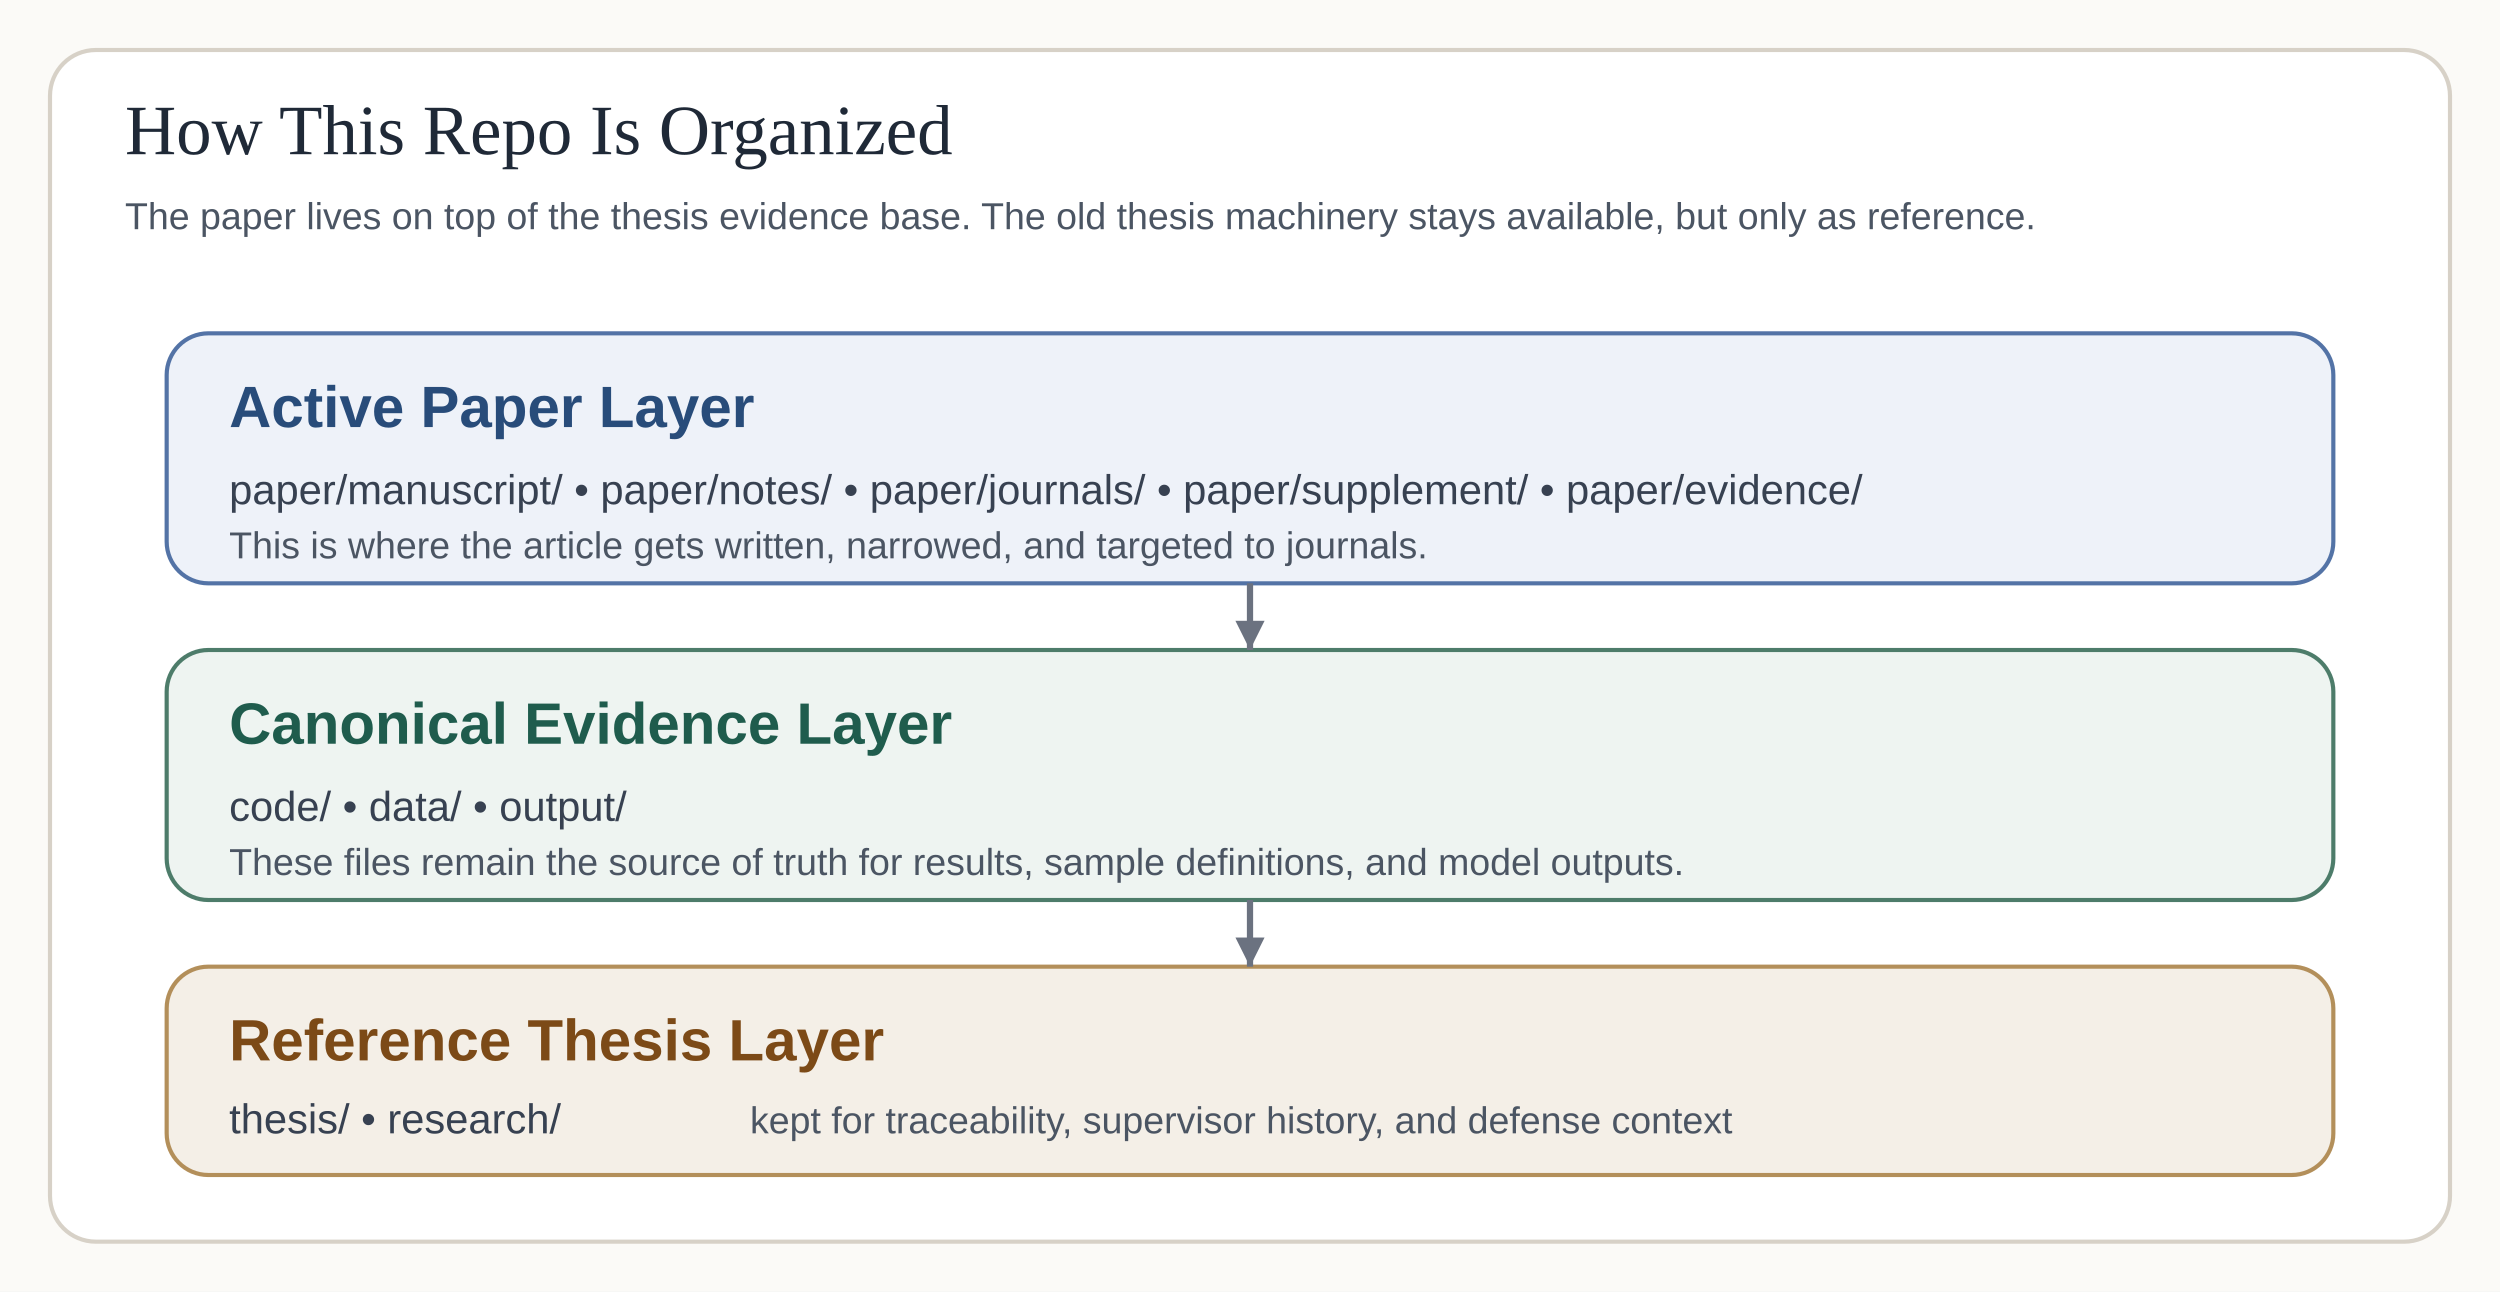
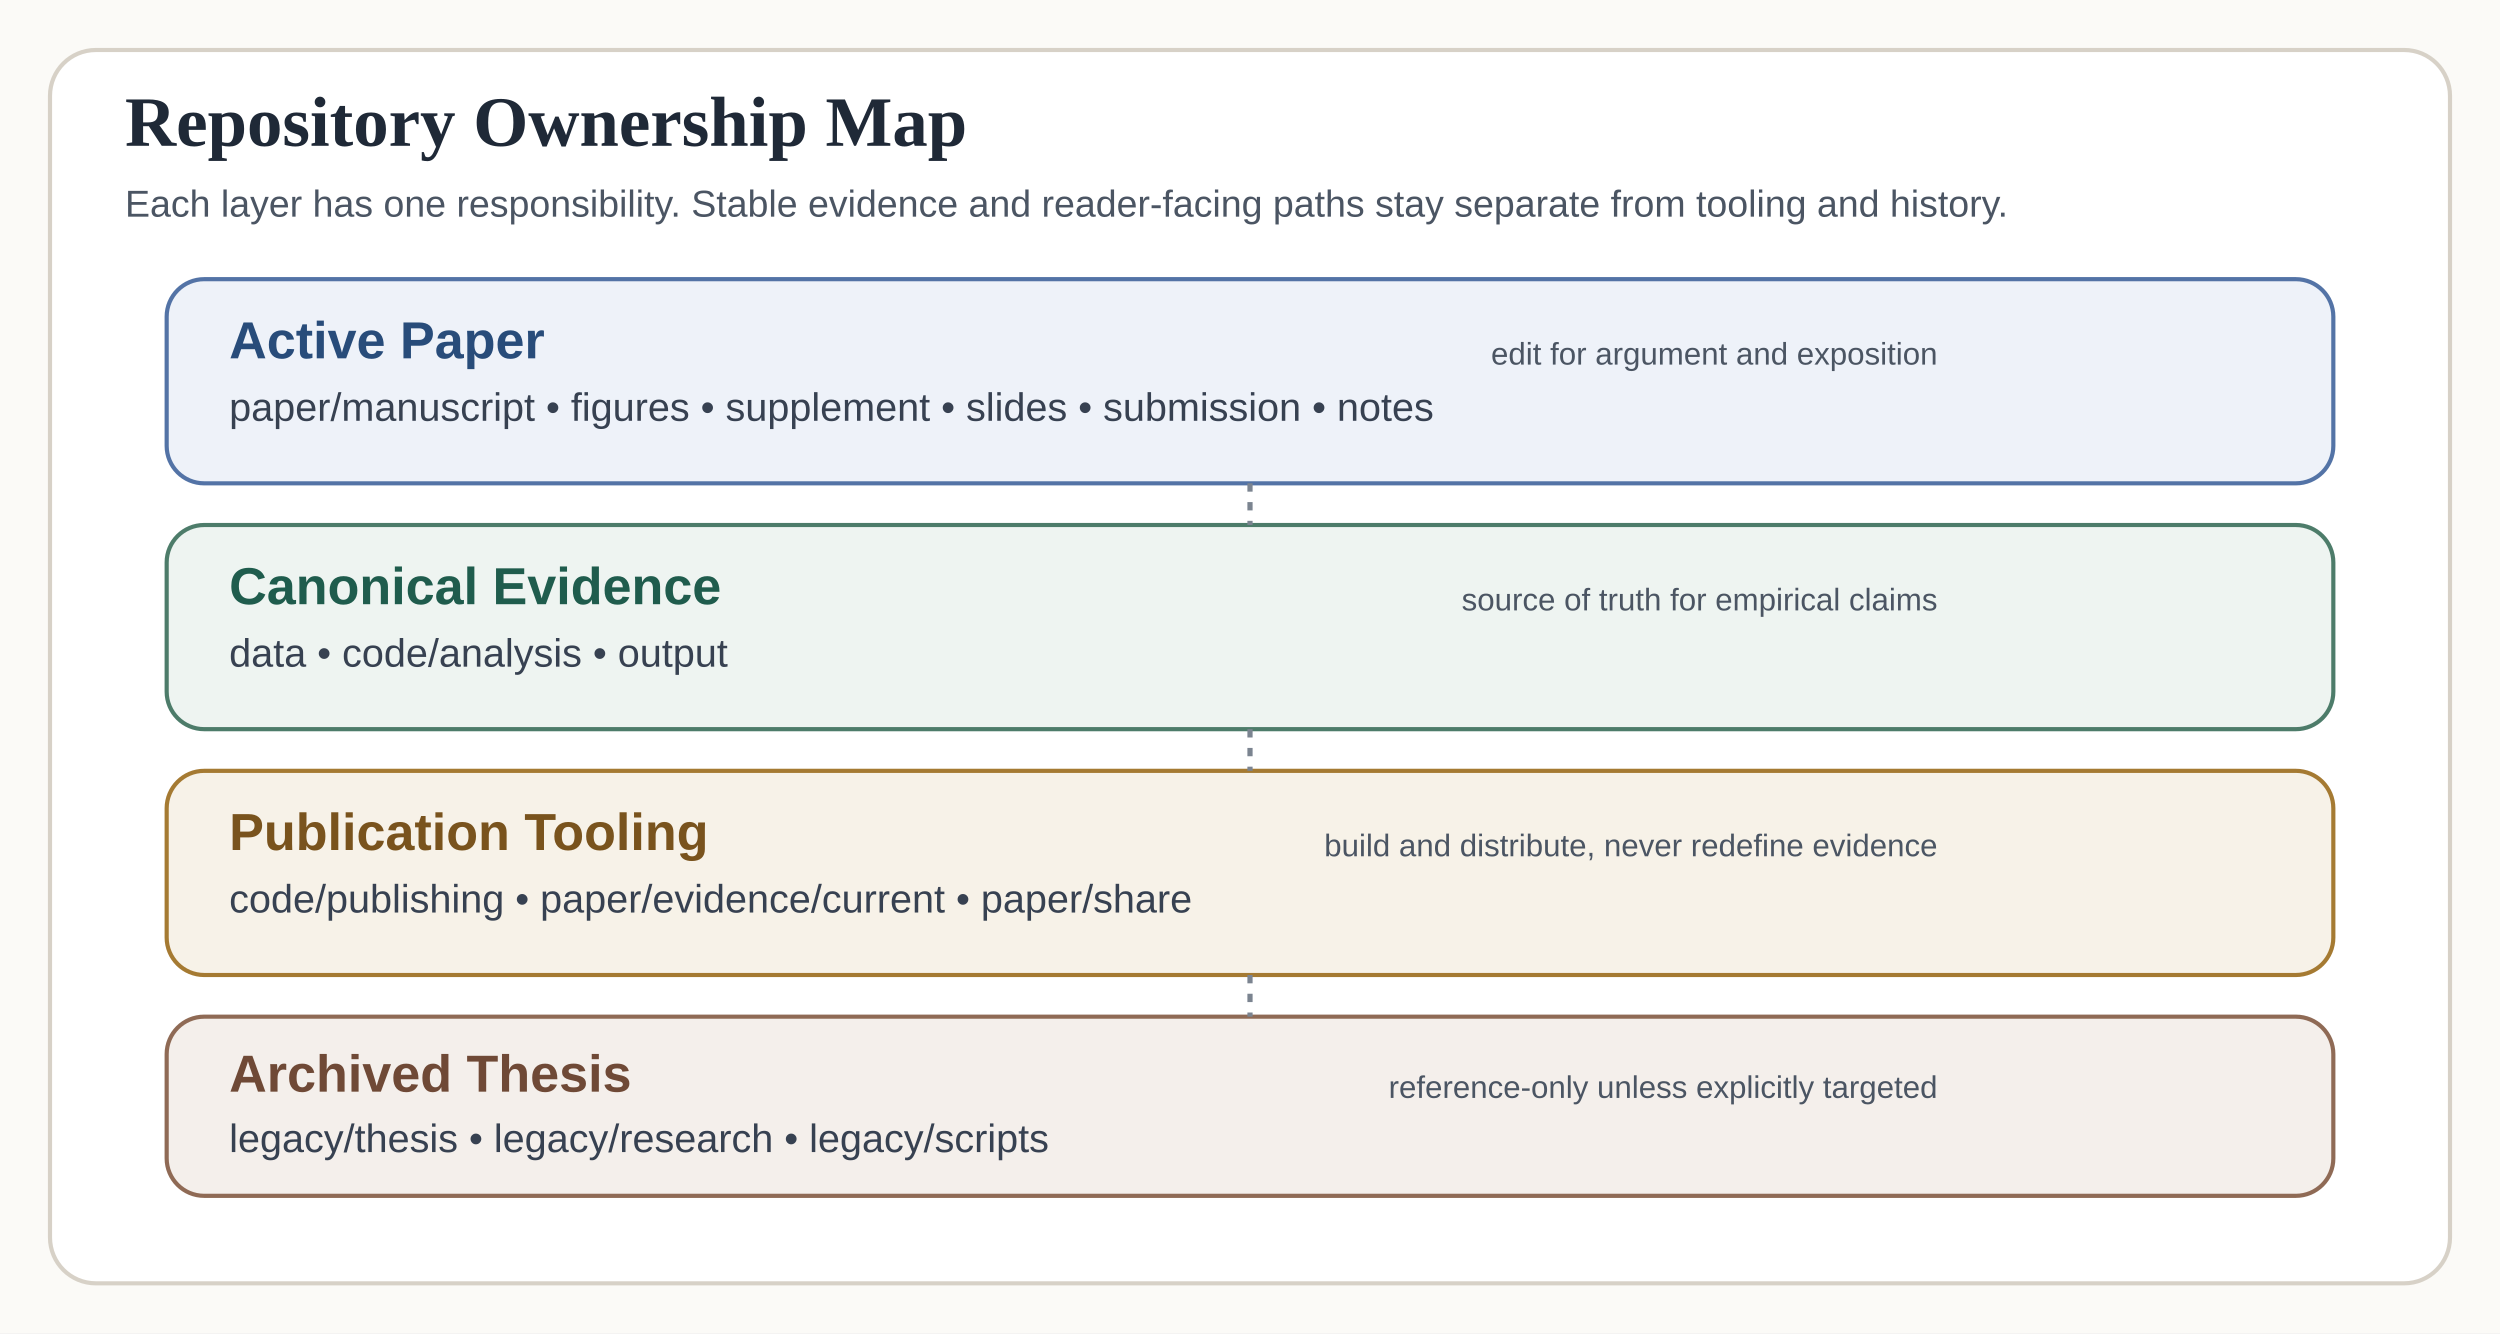
- <svg xmlns="http://www.w3.org/2000/svg" width="1200" height="620" viewBox="0 0 1200 620" role="img" aria-labelledby="title desc">
-   <rect x="0" y="0" width="1200" height="620" fill="#fbfaf7" />
-   <rect x="24" y="24" width="1152" height="572" rx="22" fill="#ffffff" stroke="#d7d1c7" stroke-width="2" />
-   <text x="60" y="74" font-family="Georgia, 'Times New Roman', serif" font-size="34" fill="#1f2937">How This Repo Is Organized</text>
-   <text x="60" y="110" font-family="'Helvetica Neue', Arial, sans-serif" font-size="18" fill="#4b5563">The paper lives on top of the thesis evidence base. The old thesis machinery stays available, but only as reference.</text>
-   <rect x="80" y="160" width="1040" height="120" rx="20" fill="#eef2f9" stroke="#5373a6" stroke-width="2" />
-   <text x="110" y="205" font-family="'Helvetica Neue', Arial, sans-serif" font-size="28" font-weight="700" fill="#284c7a">Active Paper Layer</text>
-   <text x="110" y="242" font-family="'Helvetica Neue', Arial, sans-serif" font-size="20" fill="#374151">paper/manuscript/  •  paper/notes/  •  paper/journals/  •  paper/supplement/  •  paper/evidence/</text>
-   <text x="110" y="268" font-family="'Helvetica Neue', Arial, sans-serif" font-size="18" fill="#4b5563">This is where the article gets written, narrowed, and targeted to journals.</text>
-   <rect x="80" y="312" width="1040" height="120" rx="20" fill="#eef4f1" stroke="#4d7c6a" stroke-width="2" />
-   <text x="110" y="357" font-family="'Helvetica Neue', Arial, sans-serif" font-size="28" font-weight="700" fill="#1f5c4d">Canonical Evidence Layer</text>
-   <text x="110" y="394" font-family="'Helvetica Neue', Arial, sans-serif" font-size="20" fill="#374151">code/  •  data/  •  output/</text>
-   <text x="110" y="420" font-family="'Helvetica Neue', Arial, sans-serif" font-size="18" fill="#4b5563">These files remain the source of truth for results, sample definitions, and model outputs.</text>
-   <rect x="80" y="464" width="1040" height="100" rx="20" fill="#f4efe7" stroke="#b38f5a" stroke-width="2" />
-   <text x="110" y="509" font-family="'Helvetica Neue', Arial, sans-serif" font-size="28" font-weight="700" fill="#7c4a17">Reference Thesis Layer</text>
-   <text x="110" y="544" font-family="'Helvetica Neue', Arial, sans-serif" font-size="20" fill="#374151">thesis/  •  research/</text>
-   <text x="360" y="544" font-family="'Helvetica Neue', Arial, sans-serif" font-size="18" fill="#4b5563">kept for traceability, supervisor history, and defense context</text>
-   <path d="M600 280 L600 312" stroke="#6b7280" stroke-width="3" fill="none" />
-   <polygon points="600,312 593,298 607,298" fill="#6b7280" />
-   <path d="M600 432 L600 464" stroke="#6b7280" stroke-width="3" fill="none" />
-   <polygon points="600,464 593,450 607,450" fill="#6b7280" />
+ <svg xmlns="http://www.w3.org/2000/svg" width="1200" height="640" viewBox="0 0 1200 640" role="img" aria-labelledby="title desc">
+   <rect width="1200" height="640" fill="#fbfaf7" />
+   <rect x="24" y="24" width="1152" height="592" rx="22" fill="#ffffff" stroke="#d7d1c7" stroke-width="2" />
+   <text x="60" y="70" font-family="Georgia, 'Times New Roman', serif" font-size="34" font-weight="700" fill="#1f2937">Repository Ownership Map</text>
+   <text x="60" y="104" font-family="'Helvetica Neue', Arial, sans-serif" font-size="18" fill="#4b5563">Each layer has one responsibility. Stable evidence and reader-facing paths stay separate from tooling and history.</text>
+   <rect x="80" y="134" width="1040" height="98" rx="18" fill="#eef2f9" stroke="#5373a6" stroke-width="2" />
+   <text x="110" y="172" font-family="'Helvetica Neue', Arial, sans-serif" font-size="25" font-weight="700" fill="#284c7a">Active Paper</text>
+   <text x="110" y="202" font-family="'Helvetica Neue', Arial, sans-serif" font-size="19" fill="#374151">paper/manuscript  •  figures  •  supplement  •  slides  •  submission  •  notes</text>
+   <text x="930" y="175" text-anchor="end" font-family="'Helvetica Neue', Arial, sans-serif" font-size="15" fill="#4b5563">edit for argument and exposition</text>
+   <rect x="80" y="252" width="1040" height="98" rx="18" fill="#eef4f1" stroke="#4d7c6a" stroke-width="2" />
+   <text x="110" y="290" font-family="'Helvetica Neue', Arial, sans-serif" font-size="25" font-weight="700" fill="#1f5c4d">Canonical Evidence</text>
+   <text x="110" y="320" font-family="'Helvetica Neue', Arial, sans-serif" font-size="19" fill="#374151">data  •  code/analysis  •  output</text>
+   <text x="930" y="293" text-anchor="end" font-family="'Helvetica Neue', Arial, sans-serif" font-size="15" fill="#4b5563">source of truth for empirical claims</text>
+   <rect x="80" y="370" width="1040" height="98" rx="18" fill="#f7f2e8" stroke="#a57a32" stroke-width="2" />
+   <text x="110" y="408" font-family="'Helvetica Neue', Arial, sans-serif" font-size="25" font-weight="700" fill="#79531d">Publication Tooling</text>
+   <text x="110" y="438" font-family="'Helvetica Neue', Arial, sans-serif" font-size="19" fill="#374151">code/publishing  •  paper/evidence/current  •  paper/share</text>
+   <text x="930" y="411" text-anchor="end" font-family="'Helvetica Neue', Arial, sans-serif" font-size="15" fill="#4b5563">build and distribute, never redefine evidence</text>
+   <rect x="80" y="488" width="1040" height="86" rx="18" fill="#f4efeb" stroke="#8f6a55" stroke-width="2" />
+   <text x="110" y="524" font-family="'Helvetica Neue', Arial, sans-serif" font-size="25" font-weight="700" fill="#6f4936">Archived Thesis</text>
+   <text x="110" y="553" font-family="'Helvetica Neue', Arial, sans-serif" font-size="19" fill="#374151">legacy/thesis  •  legacy/research  •  legacy/scripts</text>
+   <text x="930" y="527" text-anchor="end" font-family="'Helvetica Neue', Arial, sans-serif" font-size="15" fill="#4b5563">reference-only unless explicitly targeted</text>
+   <path d="M600 232 V252 M600 350 V370 M600 468 V488" stroke="#7b8490" stroke-width="2.5" stroke-dasharray="4 5" />
</svg>
